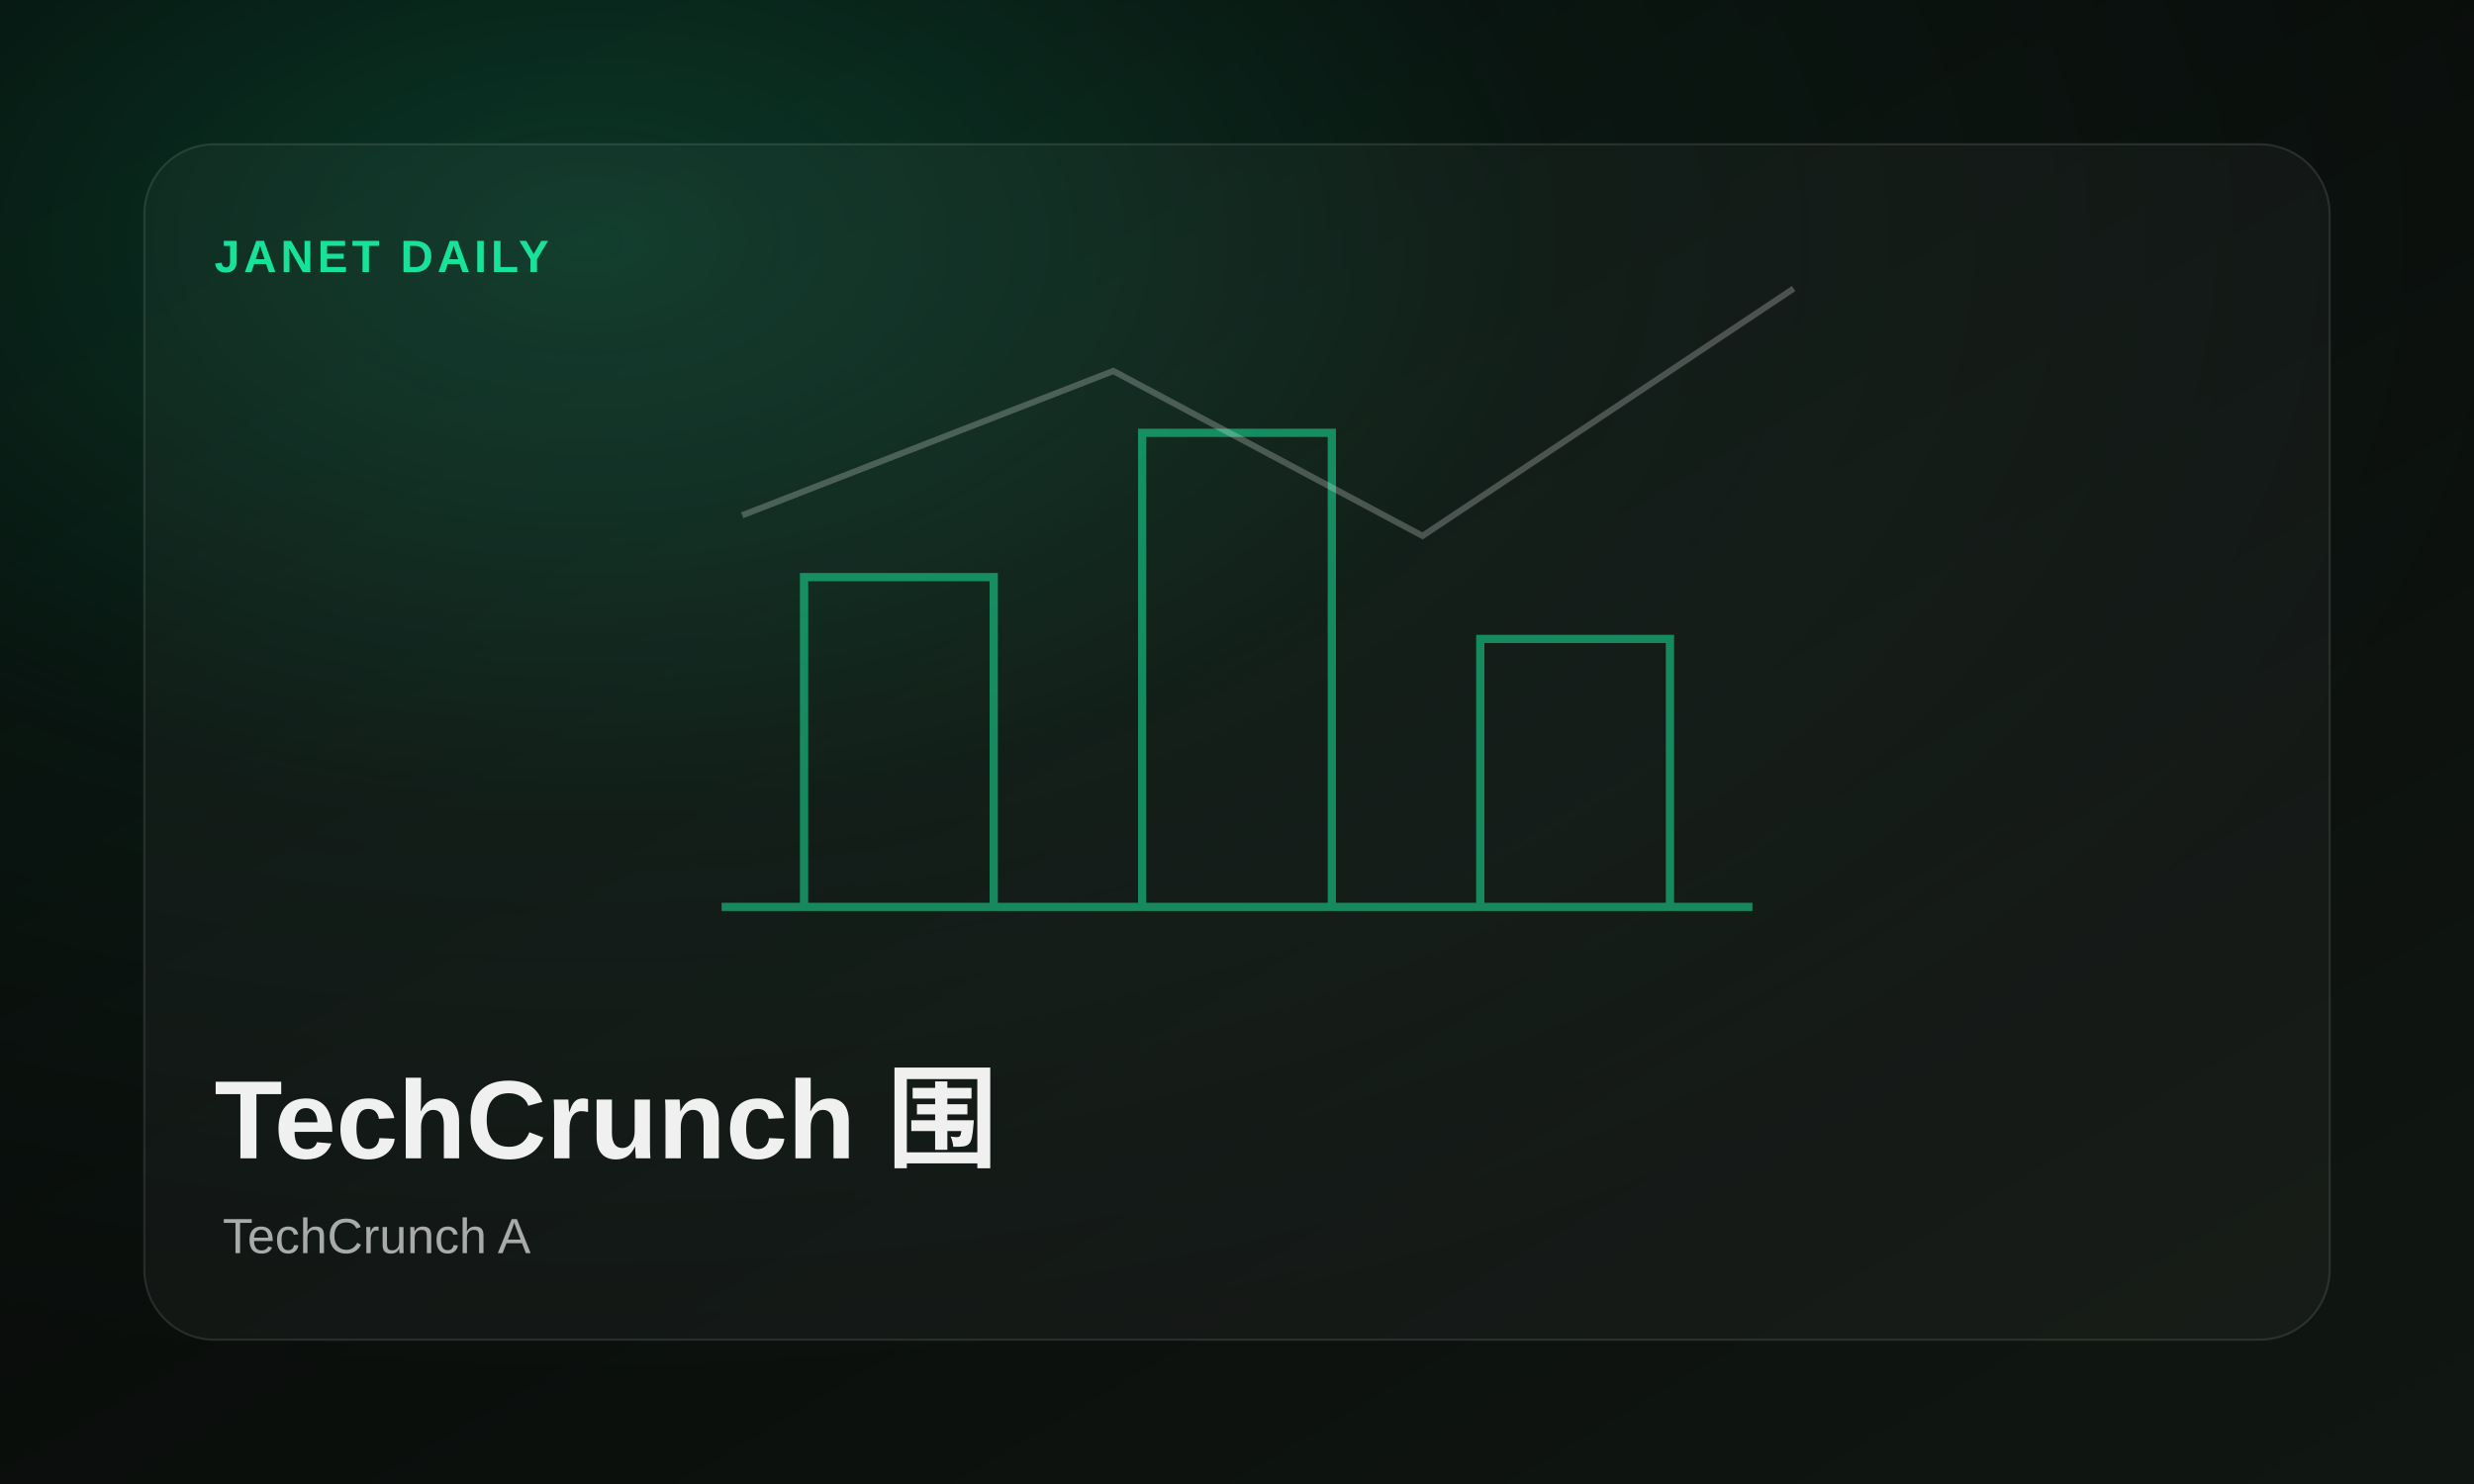
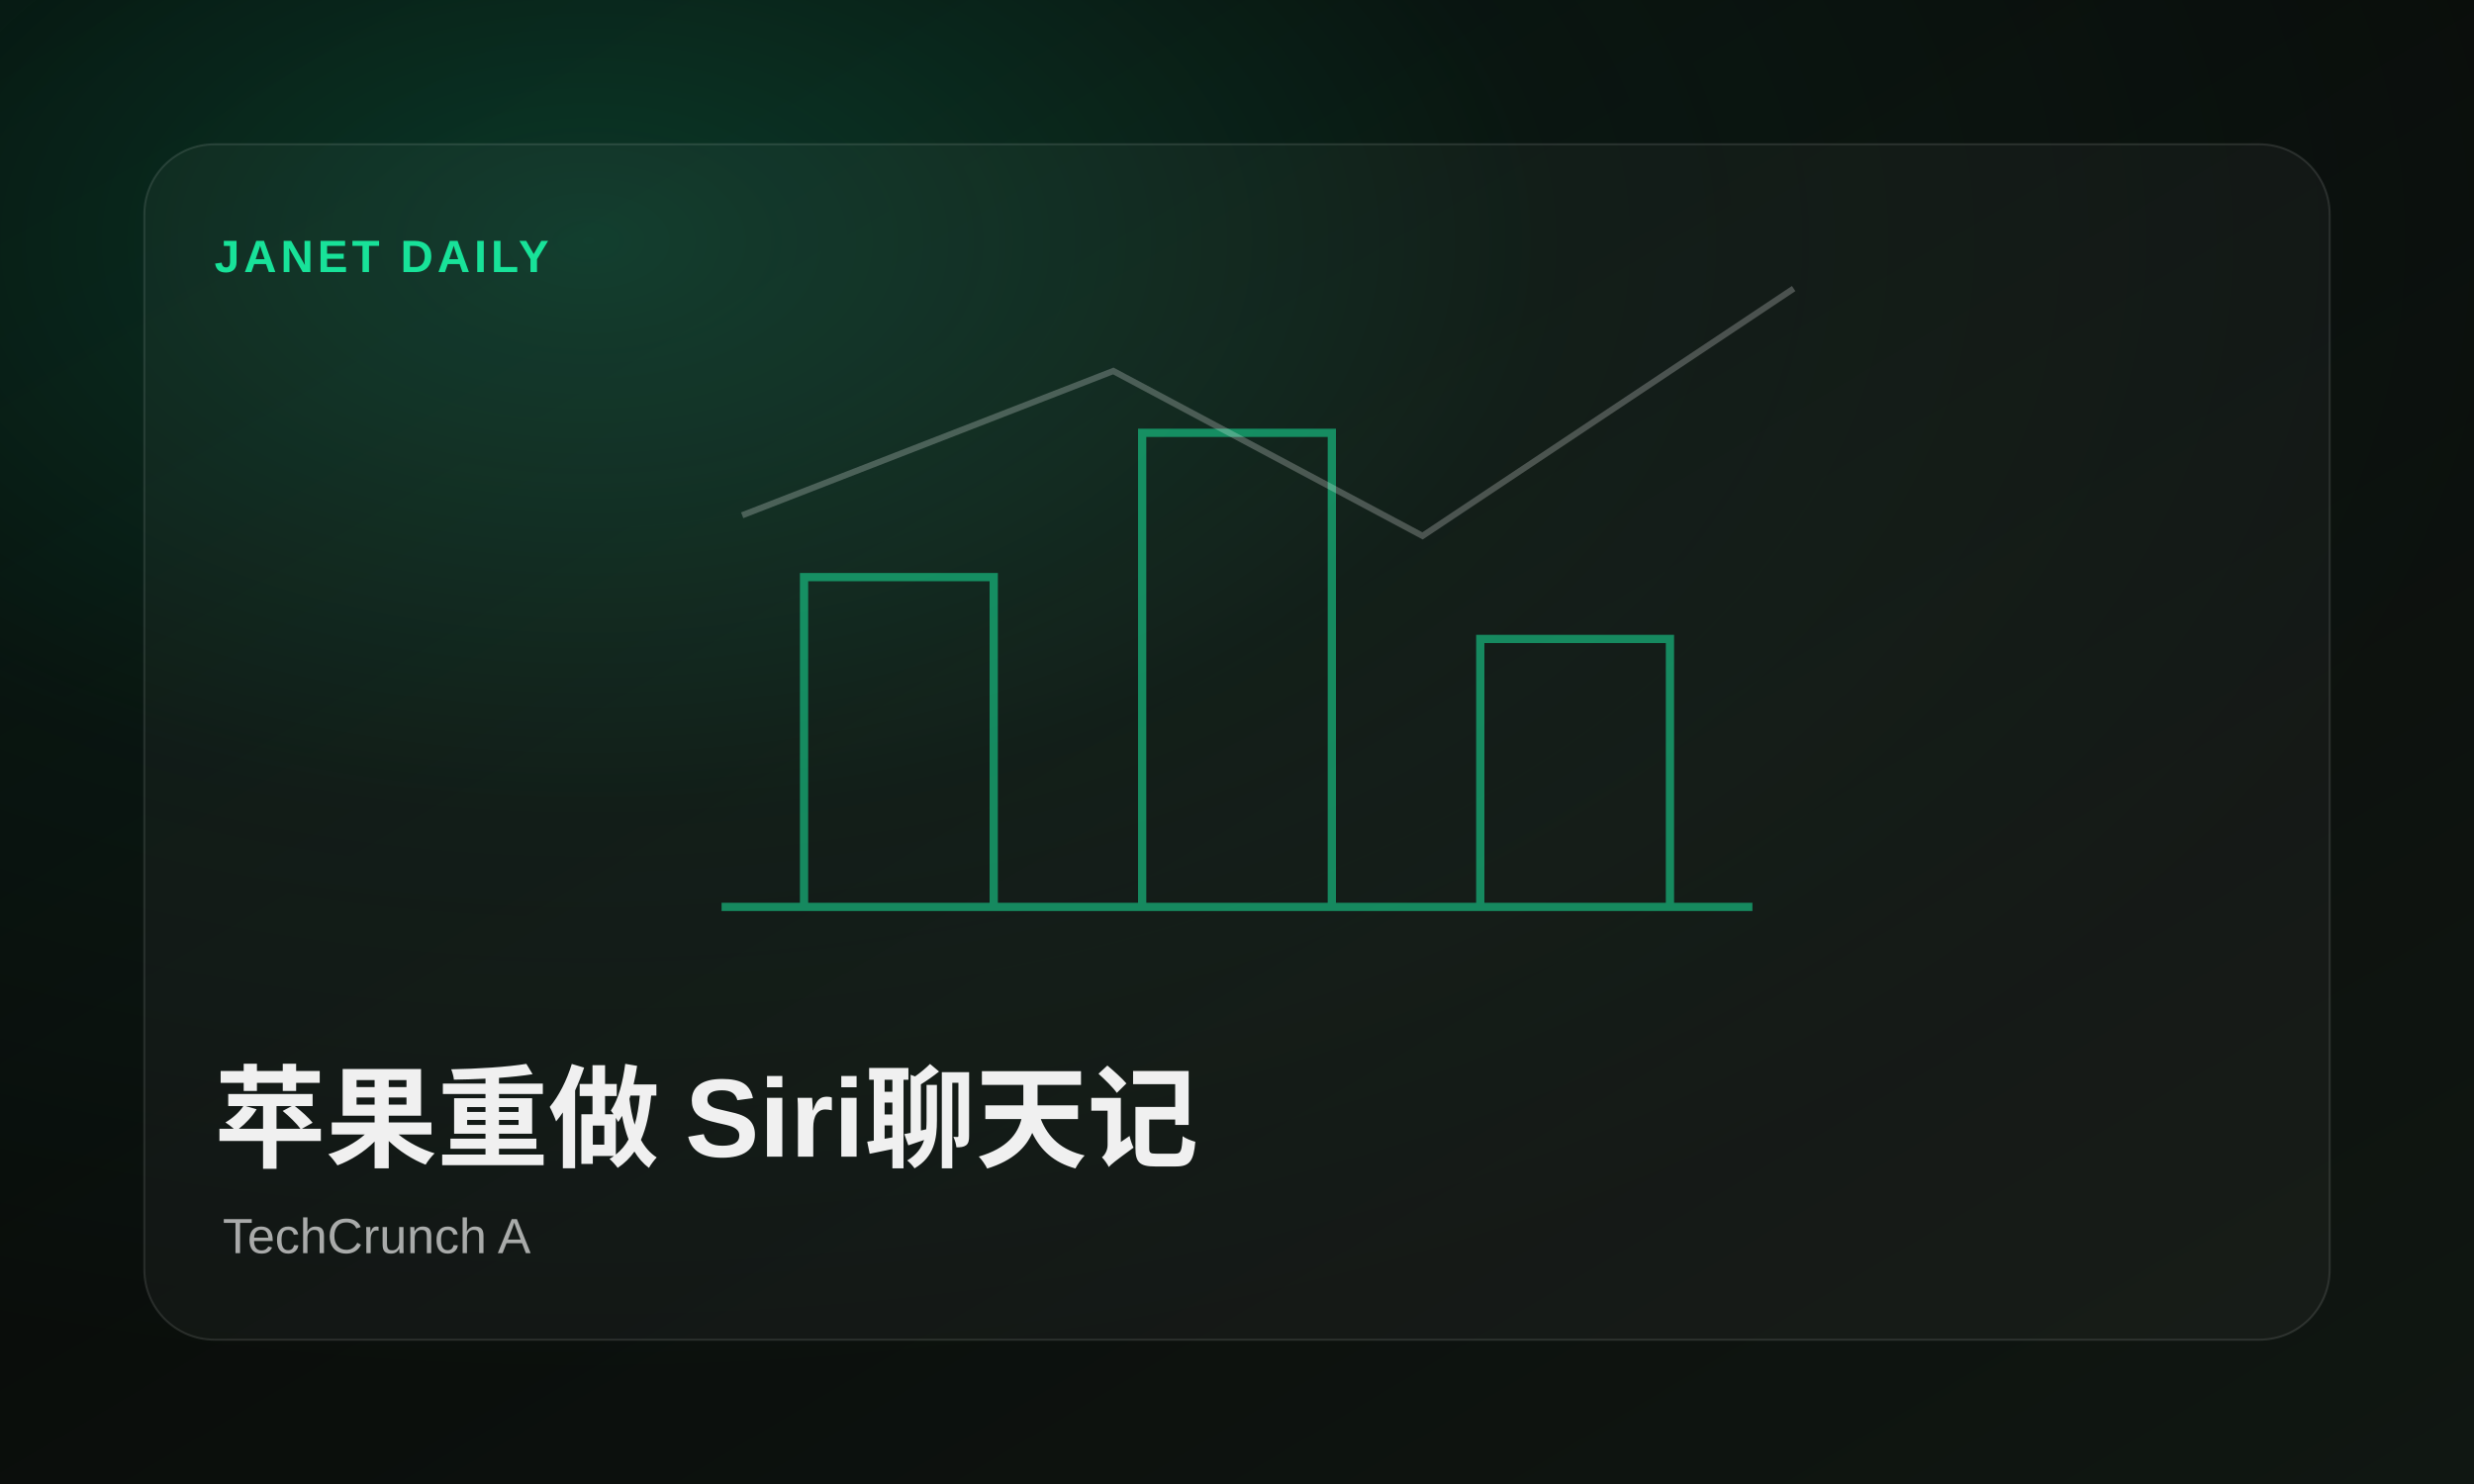
- <svg xmlns="http://www.w3.org/2000/svg" viewBox="0 0 1200 720" width="1200" height="720" role="img" aria-label="TechCrunch 围绕商业动作放出一个新信号">
+ <svg xmlns="http://www.w3.org/2000/svg" viewBox="0 0 1200 720" width="1200" height="720" role="img" aria-label="苹果重做 Siri，聊天记录可能自动清除">
  <defs>
    <linearGradient id="bg" x1="0" x2="1" y1="0" y2="1">
      <stop offset="0" stop-color="#050505" />
      <stop offset="1" stop-color="#101712" />
    </linearGradient>
    <radialGradient id="glow" cx="24%" cy="16%" r="78%">
      <stop offset="0" stop-color="#18e299" stop-opacity=".22" />
      <stop offset=".5" stop-color="#18e299" stop-opacity=".05" />
      <stop offset="1" stop-color="#18e299" stop-opacity="0" />
    </radialGradient>
  </defs>
  <rect width="1200" height="720" fill="url(#bg)" />
  <rect width="1200" height="720" fill="url(#glow)" />
  <rect x="70" y="70" width="1060" height="580" rx="34" fill="rgba(255,255,255,.035)" stroke="rgba(255,255,255,.11)" />
  <path d="M350 440h500M390 440V280h92v160M554 440V210h92v230M718 440V310h92v130" stroke="#18e299" stroke-width="4" fill="none" opacity=".55" />
  <path d="M360 250l180-70 150 80 180-120" stroke="#ffffff" stroke-width="3" fill="none" opacity=".24" />
  <text x="104" y="132" fill="#18e299" font-family="Arial, Helvetica, sans-serif" font-size="22" font-weight="700" letter-spacing="2">JANET DAILY</text>
-   <text x="104" y="562" fill="#f0f0f0" font-family="Arial, Helvetica, sans-serif" font-size="54" font-weight="700">TechCrunch 围</text>
+   <text x="104" y="562" fill="#f0f0f0" font-family="Arial, Helvetica, sans-serif" font-size="54" font-weight="700">苹果重做 Siri聊天记</text>
  <text x="108" y="608" fill="rgba(240,240,240,.68)" font-family="Arial, Helvetica, sans-serif" font-size="24">TechCrunch A</text>
</svg>
